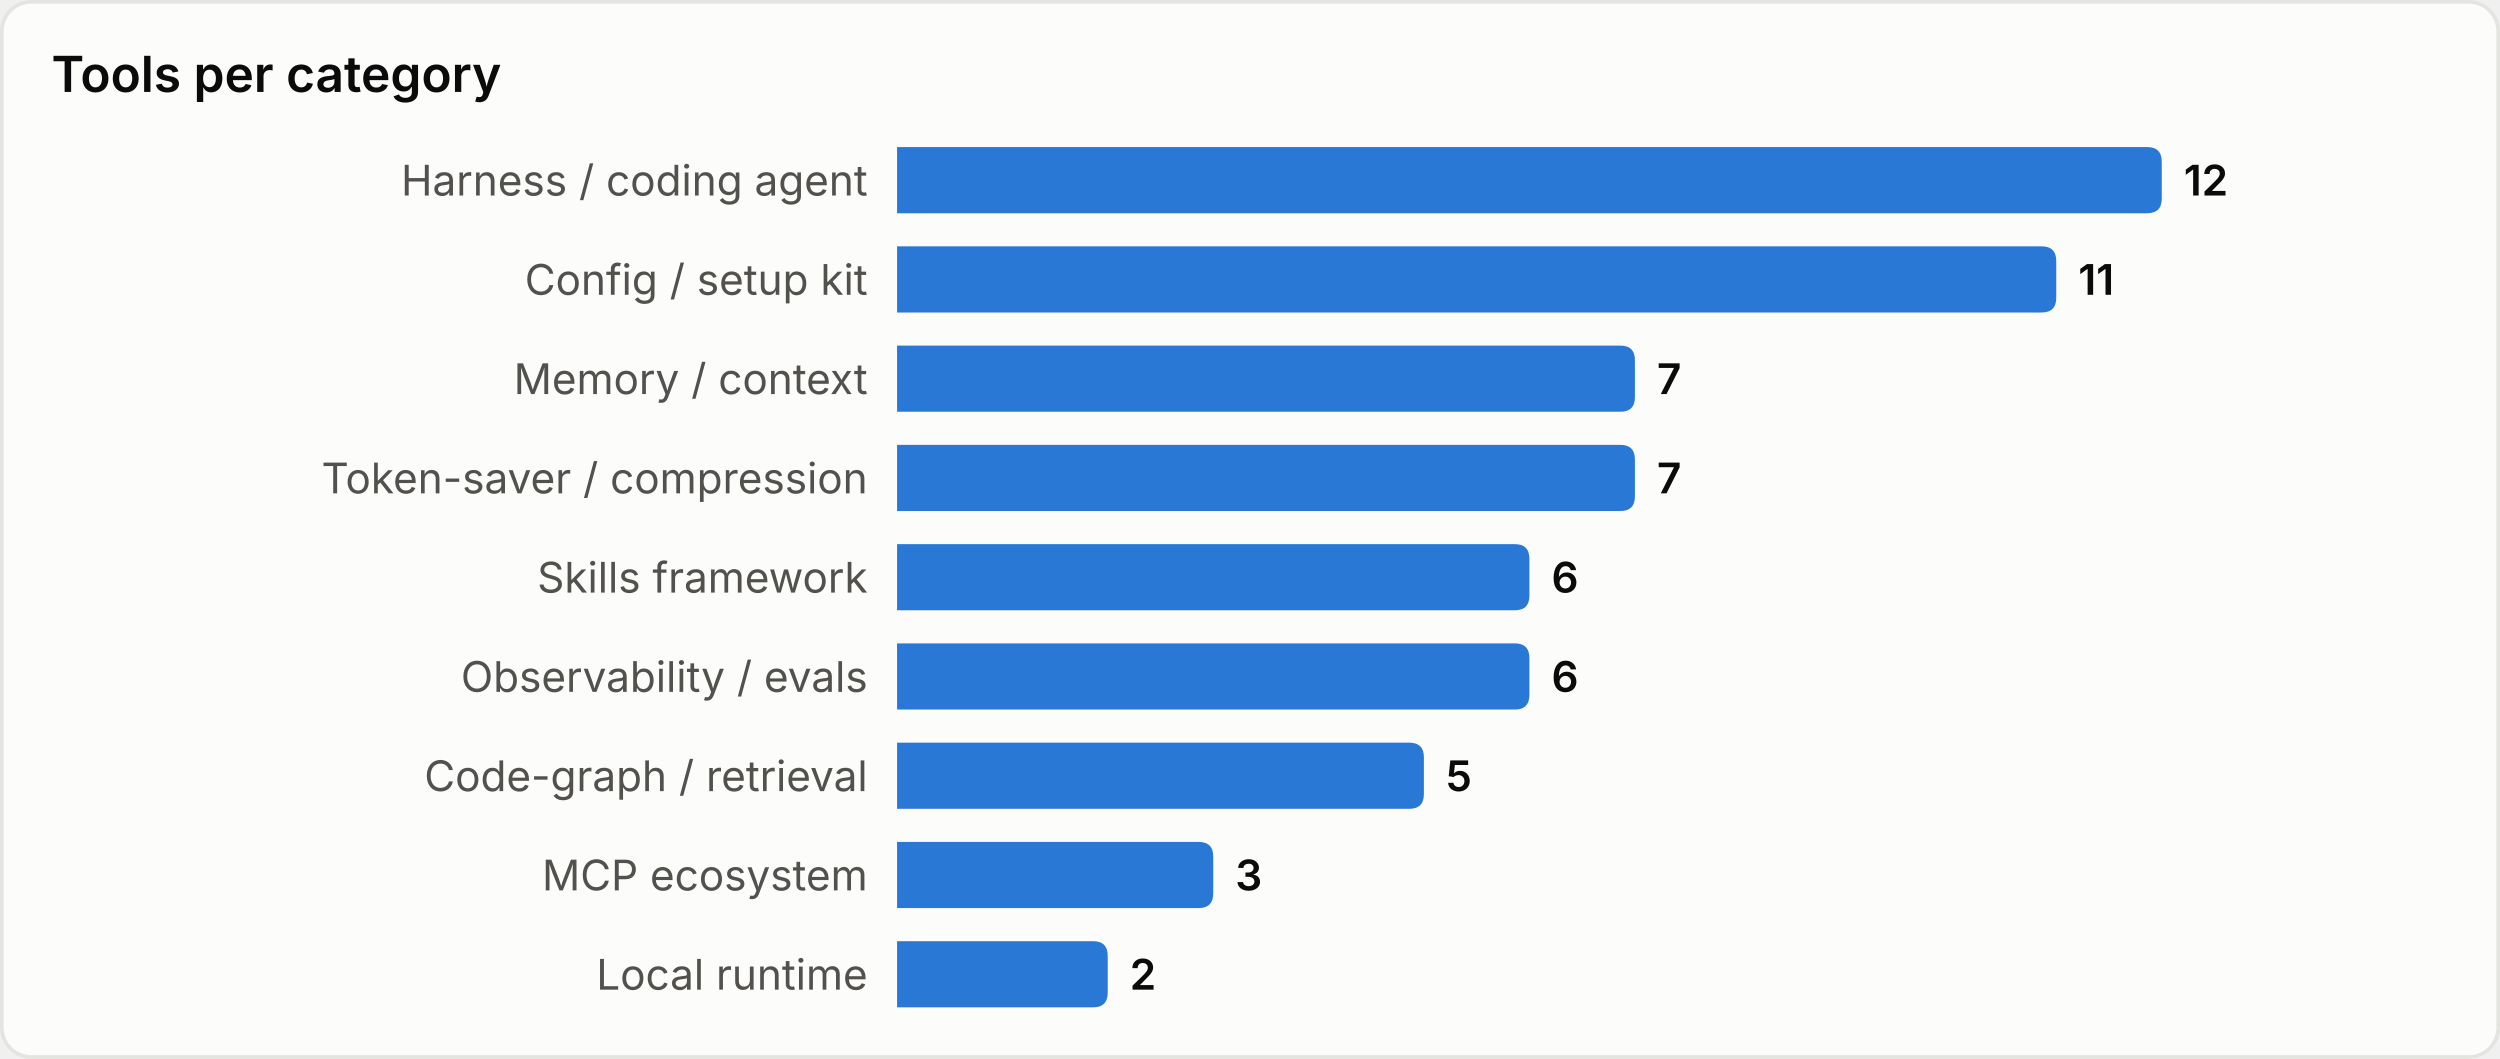
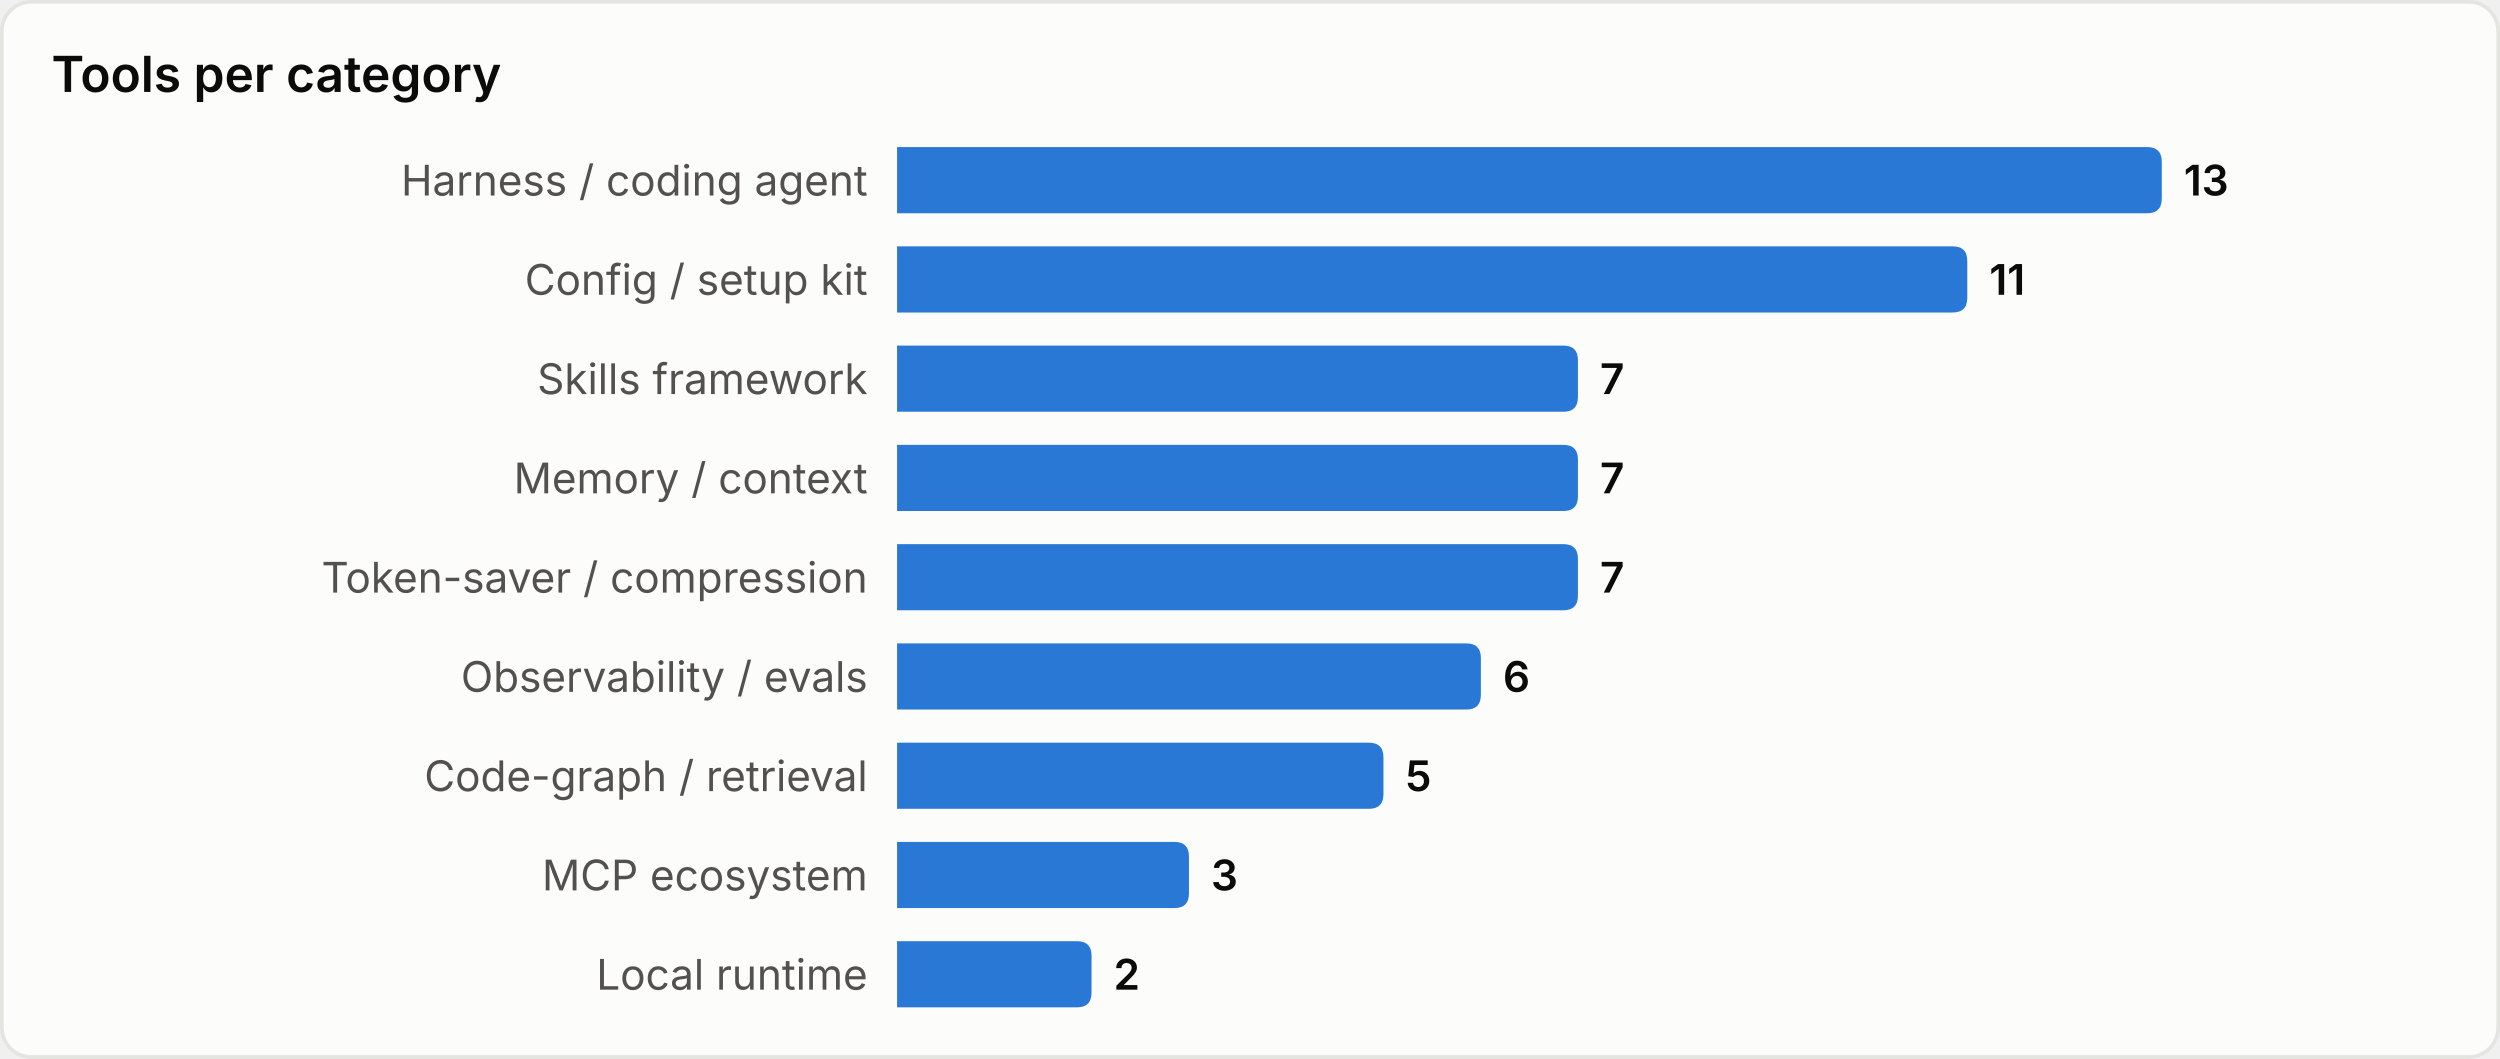
<svg xmlns="http://www.w3.org/2000/svg" width="680" height="288" viewBox="0 0 680 288" role="img" aria-label="Tools per category">
  <style>
text{font-family:system-ui,-apple-system,'Segoe UI',sans-serif}
.srf{fill:#fcfcfb;stroke:#e4e4e0}.ttl{fill:#0b0b0b;font-size:13.5px;font-weight:600}
.lbl{fill:#52514e;font-size:11.5px}.val{fill:#0b0b0b;font-size:11.5px;font-weight:600}
.bar{fill:#2a78d6}
@media(prefers-color-scheme:dark){
.srf{fill:#1a1a19;stroke:#33332f}.ttl{fill:#ffffff}
.lbl{fill:#c3c2b7}.val{fill:#ffffff}.bar{fill:#3987e5}
}
</style>
  <rect x="0.5" y="0.5" width="679" height="287" rx="8" class="srf" />
  <text x="14" y="25" class="ttl">Tools per category</text>
  <text x="236" y="49.0" class="lbl" text-anchor="end" dominant-baseline="central">Harness / coding agent</text>
  <path d="M244,40 h340.0 q4,0 4,4 v10 q0,4 -4,4 h-340.0 z" class="bar" />
-   <text x="594.0" y="49.0" class="val" dominant-baseline="central">12</text>
+   <text x="594.0" y="49.0" class="val" dominant-baseline="central">13</text>
  <text x="236" y="76.0" class="lbl" text-anchor="end" dominant-baseline="central">Config / setup kit</text>
-   <path d="M244,67 h311.3 q4,0 4,4 v10 q0,4 -4,4 h-311.3 z" class="bar" />
-   <text x="565.3" y="76.0" class="val" dominant-baseline="central">11</text>
-   <text x="236" y="103.0" class="lbl" text-anchor="end" dominant-baseline="central">Memory / context</text>
-   <path d="M244,94 h196.7 q4,0 4,4 v10 q0,4 -4,4 h-196.7 z" class="bar" />
-   <text x="450.7" y="103.0" class="val" dominant-baseline="central">7</text>
-   <text x="236" y="130.0" class="lbl" text-anchor="end" dominant-baseline="central">Token-saver / compression</text>
-   <path d="M244,121 h196.7 q4,0 4,4 v10 q0,4 -4,4 h-196.7 z" class="bar" />
-   <text x="450.7" y="130.0" class="val" dominant-baseline="central">7</text>
-   <text x="236" y="157.0" class="lbl" text-anchor="end" dominant-baseline="central">Skills framework</text>
-   <path d="M244,148 h168.0 q4,0 4,4 v10 q0,4 -4,4 h-168.0 z" class="bar" />
-   <text x="422.0" y="157.0" class="val" dominant-baseline="central">6</text>
+   <path d="M244,67 h287.1 q4,0 4,4 v10 q0,4 -4,4 h-287.1 z" class="bar" />
+   <text x="541.1" y="76.0" class="val" dominant-baseline="central">11</text>
+   <text x="236" y="103.0" class="lbl" text-anchor="end" dominant-baseline="central">Skills framework</text>
+   <path d="M244,94 h181.2 q4,0 4,4 v10 q0,4 -4,4 h-181.2 z" class="bar" />
+   <text x="435.2" y="103.0" class="val" dominant-baseline="central">7</text>
+   <text x="236" y="130.0" class="lbl" text-anchor="end" dominant-baseline="central">Memory / context</text>
+   <path d="M244,121 h181.2 q4,0 4,4 v10 q0,4 -4,4 h-181.2 z" class="bar" />
+   <text x="435.2" y="130.0" class="val" dominant-baseline="central">7</text>
+   <text x="236" y="157.0" class="lbl" text-anchor="end" dominant-baseline="central">Token-saver / compression</text>
+   <path d="M244,148 h181.2 q4,0 4,4 v10 q0,4 -4,4 h-181.2 z" class="bar" />
+   <text x="435.2" y="157.0" class="val" dominant-baseline="central">7</text>
  <text x="236" y="184.0" class="lbl" text-anchor="end" dominant-baseline="central">Observability / evals</text>
-   <path d="M244,175 h168.0 q4,0 4,4 v10 q0,4 -4,4 h-168.0 z" class="bar" />
-   <text x="422.0" y="184.0" class="val" dominant-baseline="central">6</text>
+   <path d="M244,175 h154.8 q4,0 4,4 v10 q0,4 -4,4 h-154.8 z" class="bar" />
+   <text x="408.8" y="184.0" class="val" dominant-baseline="central">6</text>
  <text x="236" y="211.0" class="lbl" text-anchor="end" dominant-baseline="central">Code-graph / retrieval</text>
-   <path d="M244,202 h139.3 q4,0 4,4 v10 q0,4 -4,4 h-139.3 z" class="bar" />
-   <text x="393.3" y="211.0" class="val" dominant-baseline="central">5</text>
+   <path d="M244,202 h128.3 q4,0 4,4 v10 q0,4 -4,4 h-128.3 z" class="bar" />
+   <text x="382.3" y="211.0" class="val" dominant-baseline="central">5</text>
  <text x="236" y="238.0" class="lbl" text-anchor="end" dominant-baseline="central">MCP ecosystem</text>
-   <path d="M244,229 h82.0 q4,0 4,4 v10 q0,4 -4,4 h-82.0 z" class="bar" />
-   <text x="336.0" y="238.0" class="val" dominant-baseline="central">3</text>
+   <path d="M244,229 h75.4 q4,0 4,4 v10 q0,4 -4,4 h-75.4 z" class="bar" />
+   <text x="329.4" y="238.0" class="val" dominant-baseline="central">3</text>
  <text x="236" y="265.0" class="lbl" text-anchor="end" dominant-baseline="central">Local runtime</text>
-   <path d="M244,256 h53.3 q4,0 4,4 v10 q0,4 -4,4 h-53.3 z" class="bar" />
-   <text x="307.3" y="265.0" class="val" dominant-baseline="central">2</text>
+   <path d="M244,256 h48.9 q4,0 4,4 v10 q0,4 -4,4 h-48.9 z" class="bar" />
+   <text x="302.9" y="265.0" class="val" dominant-baseline="central">2</text>
</svg>
